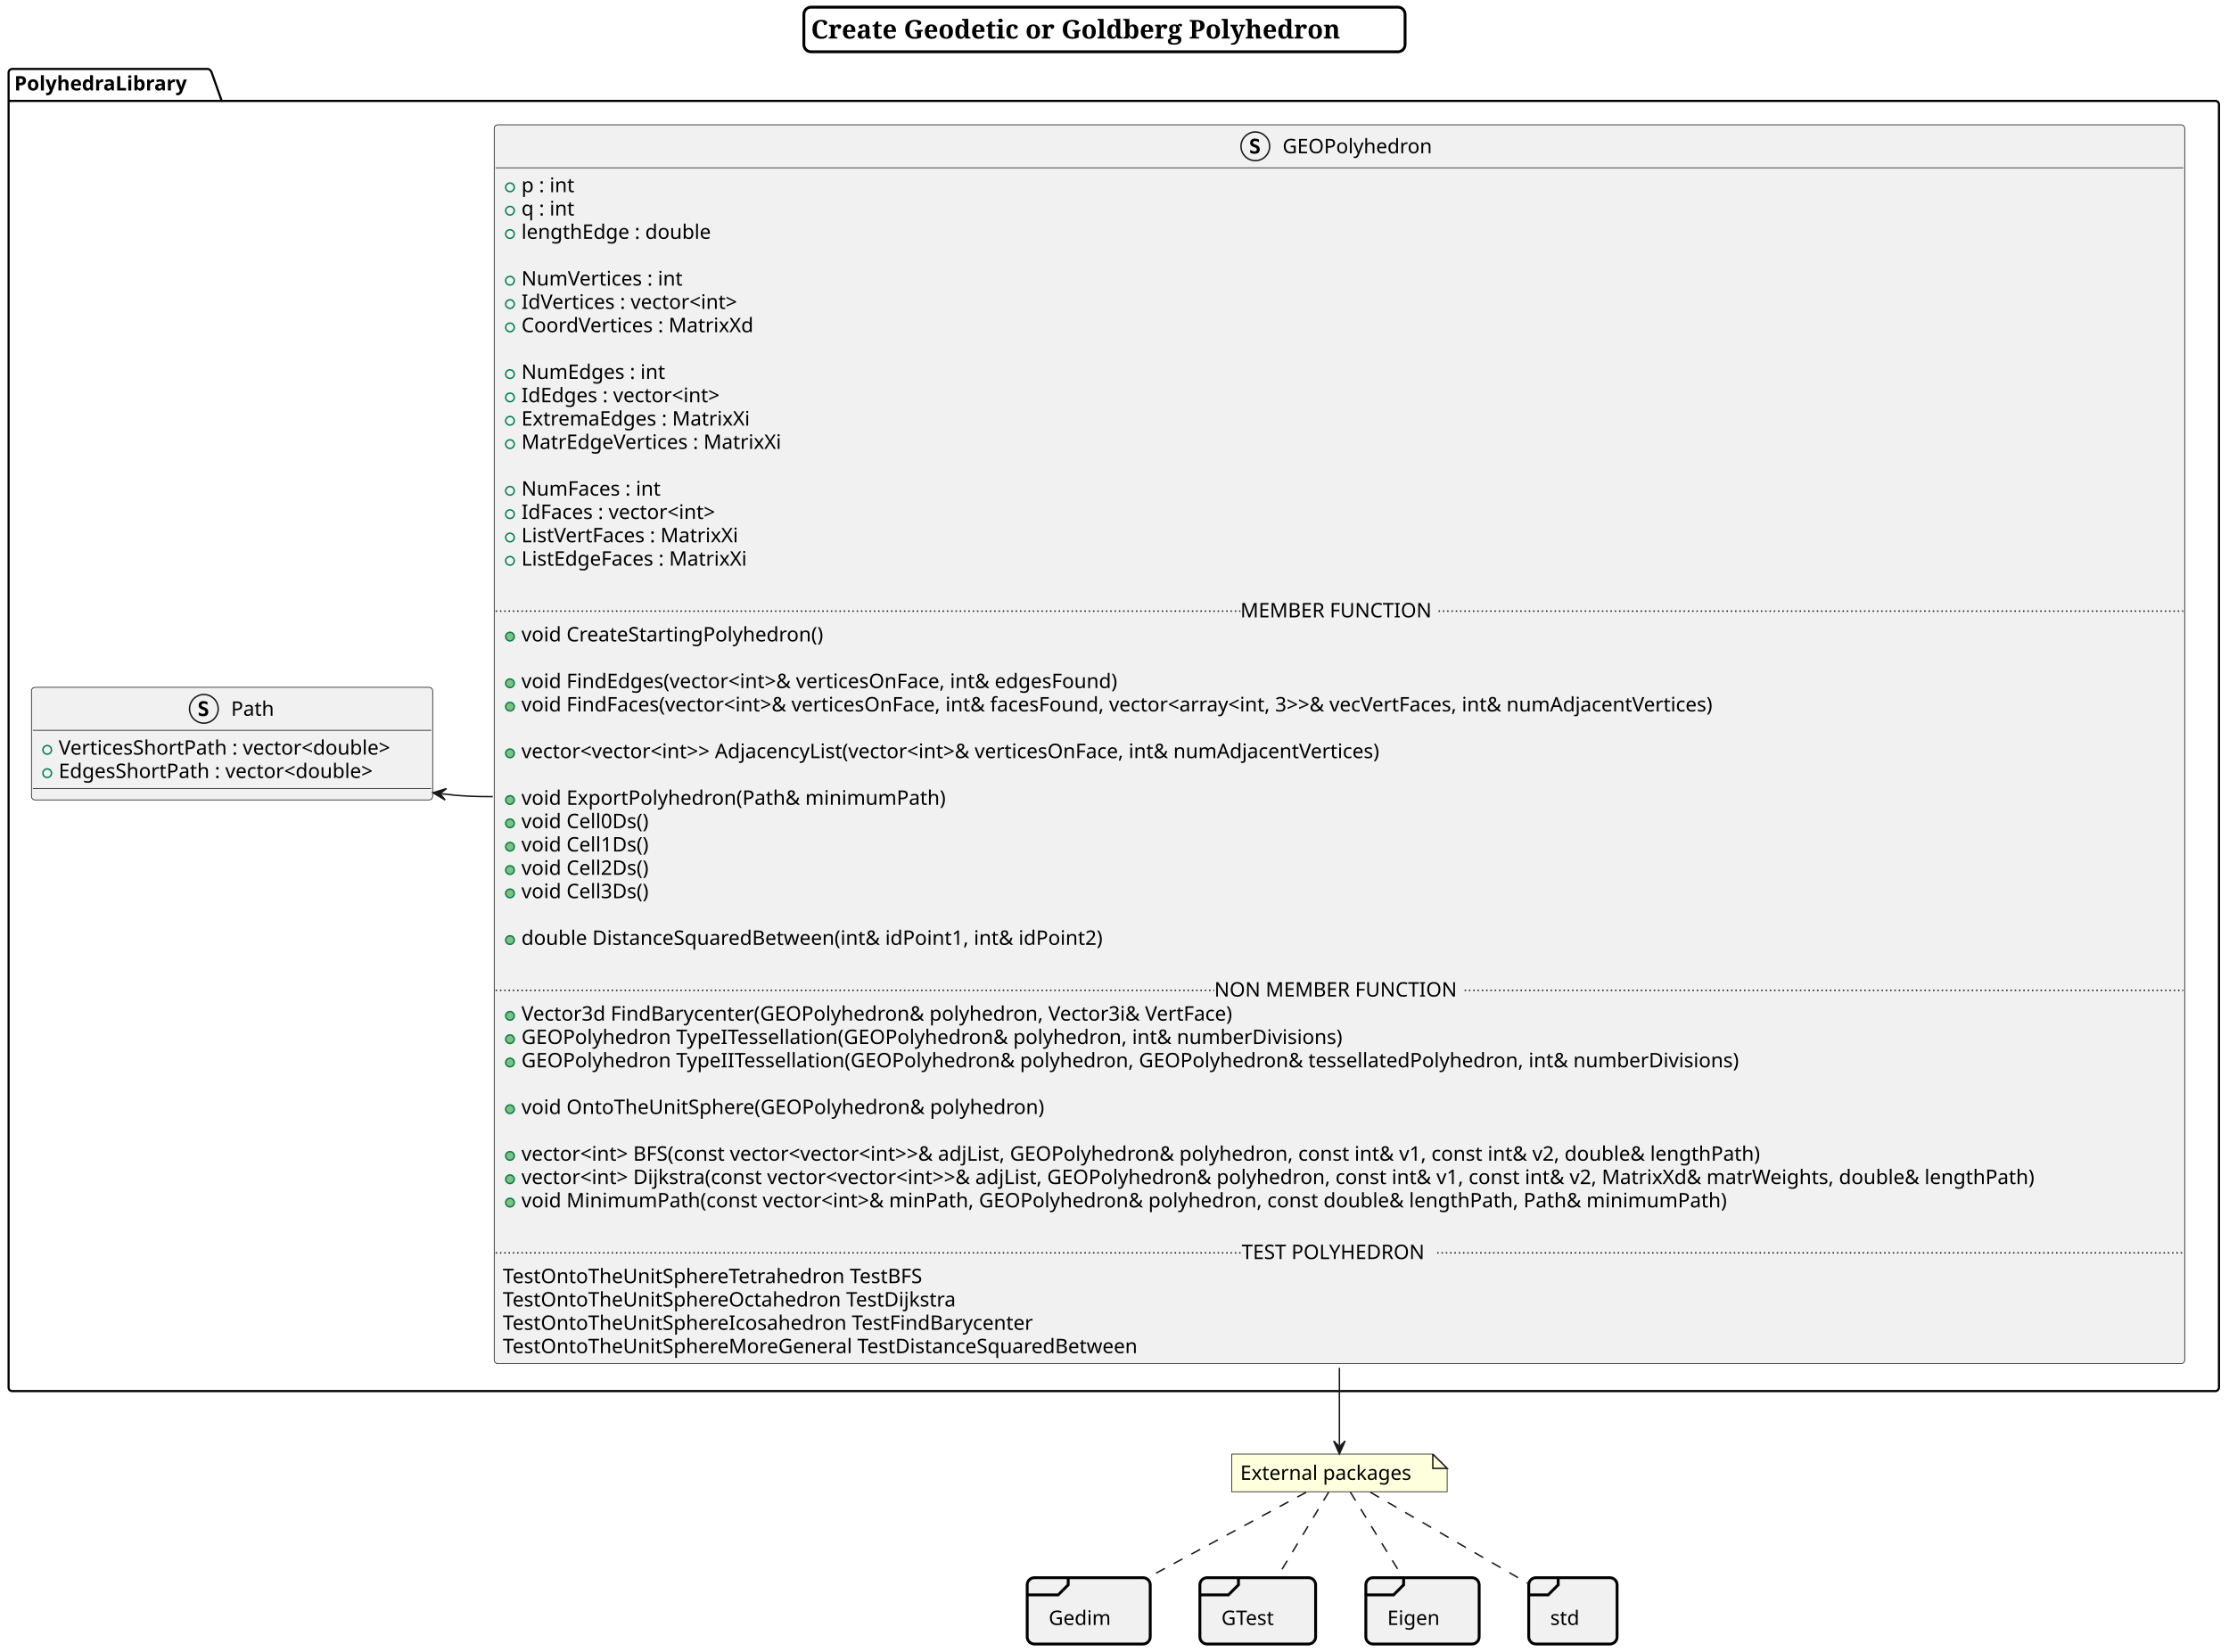
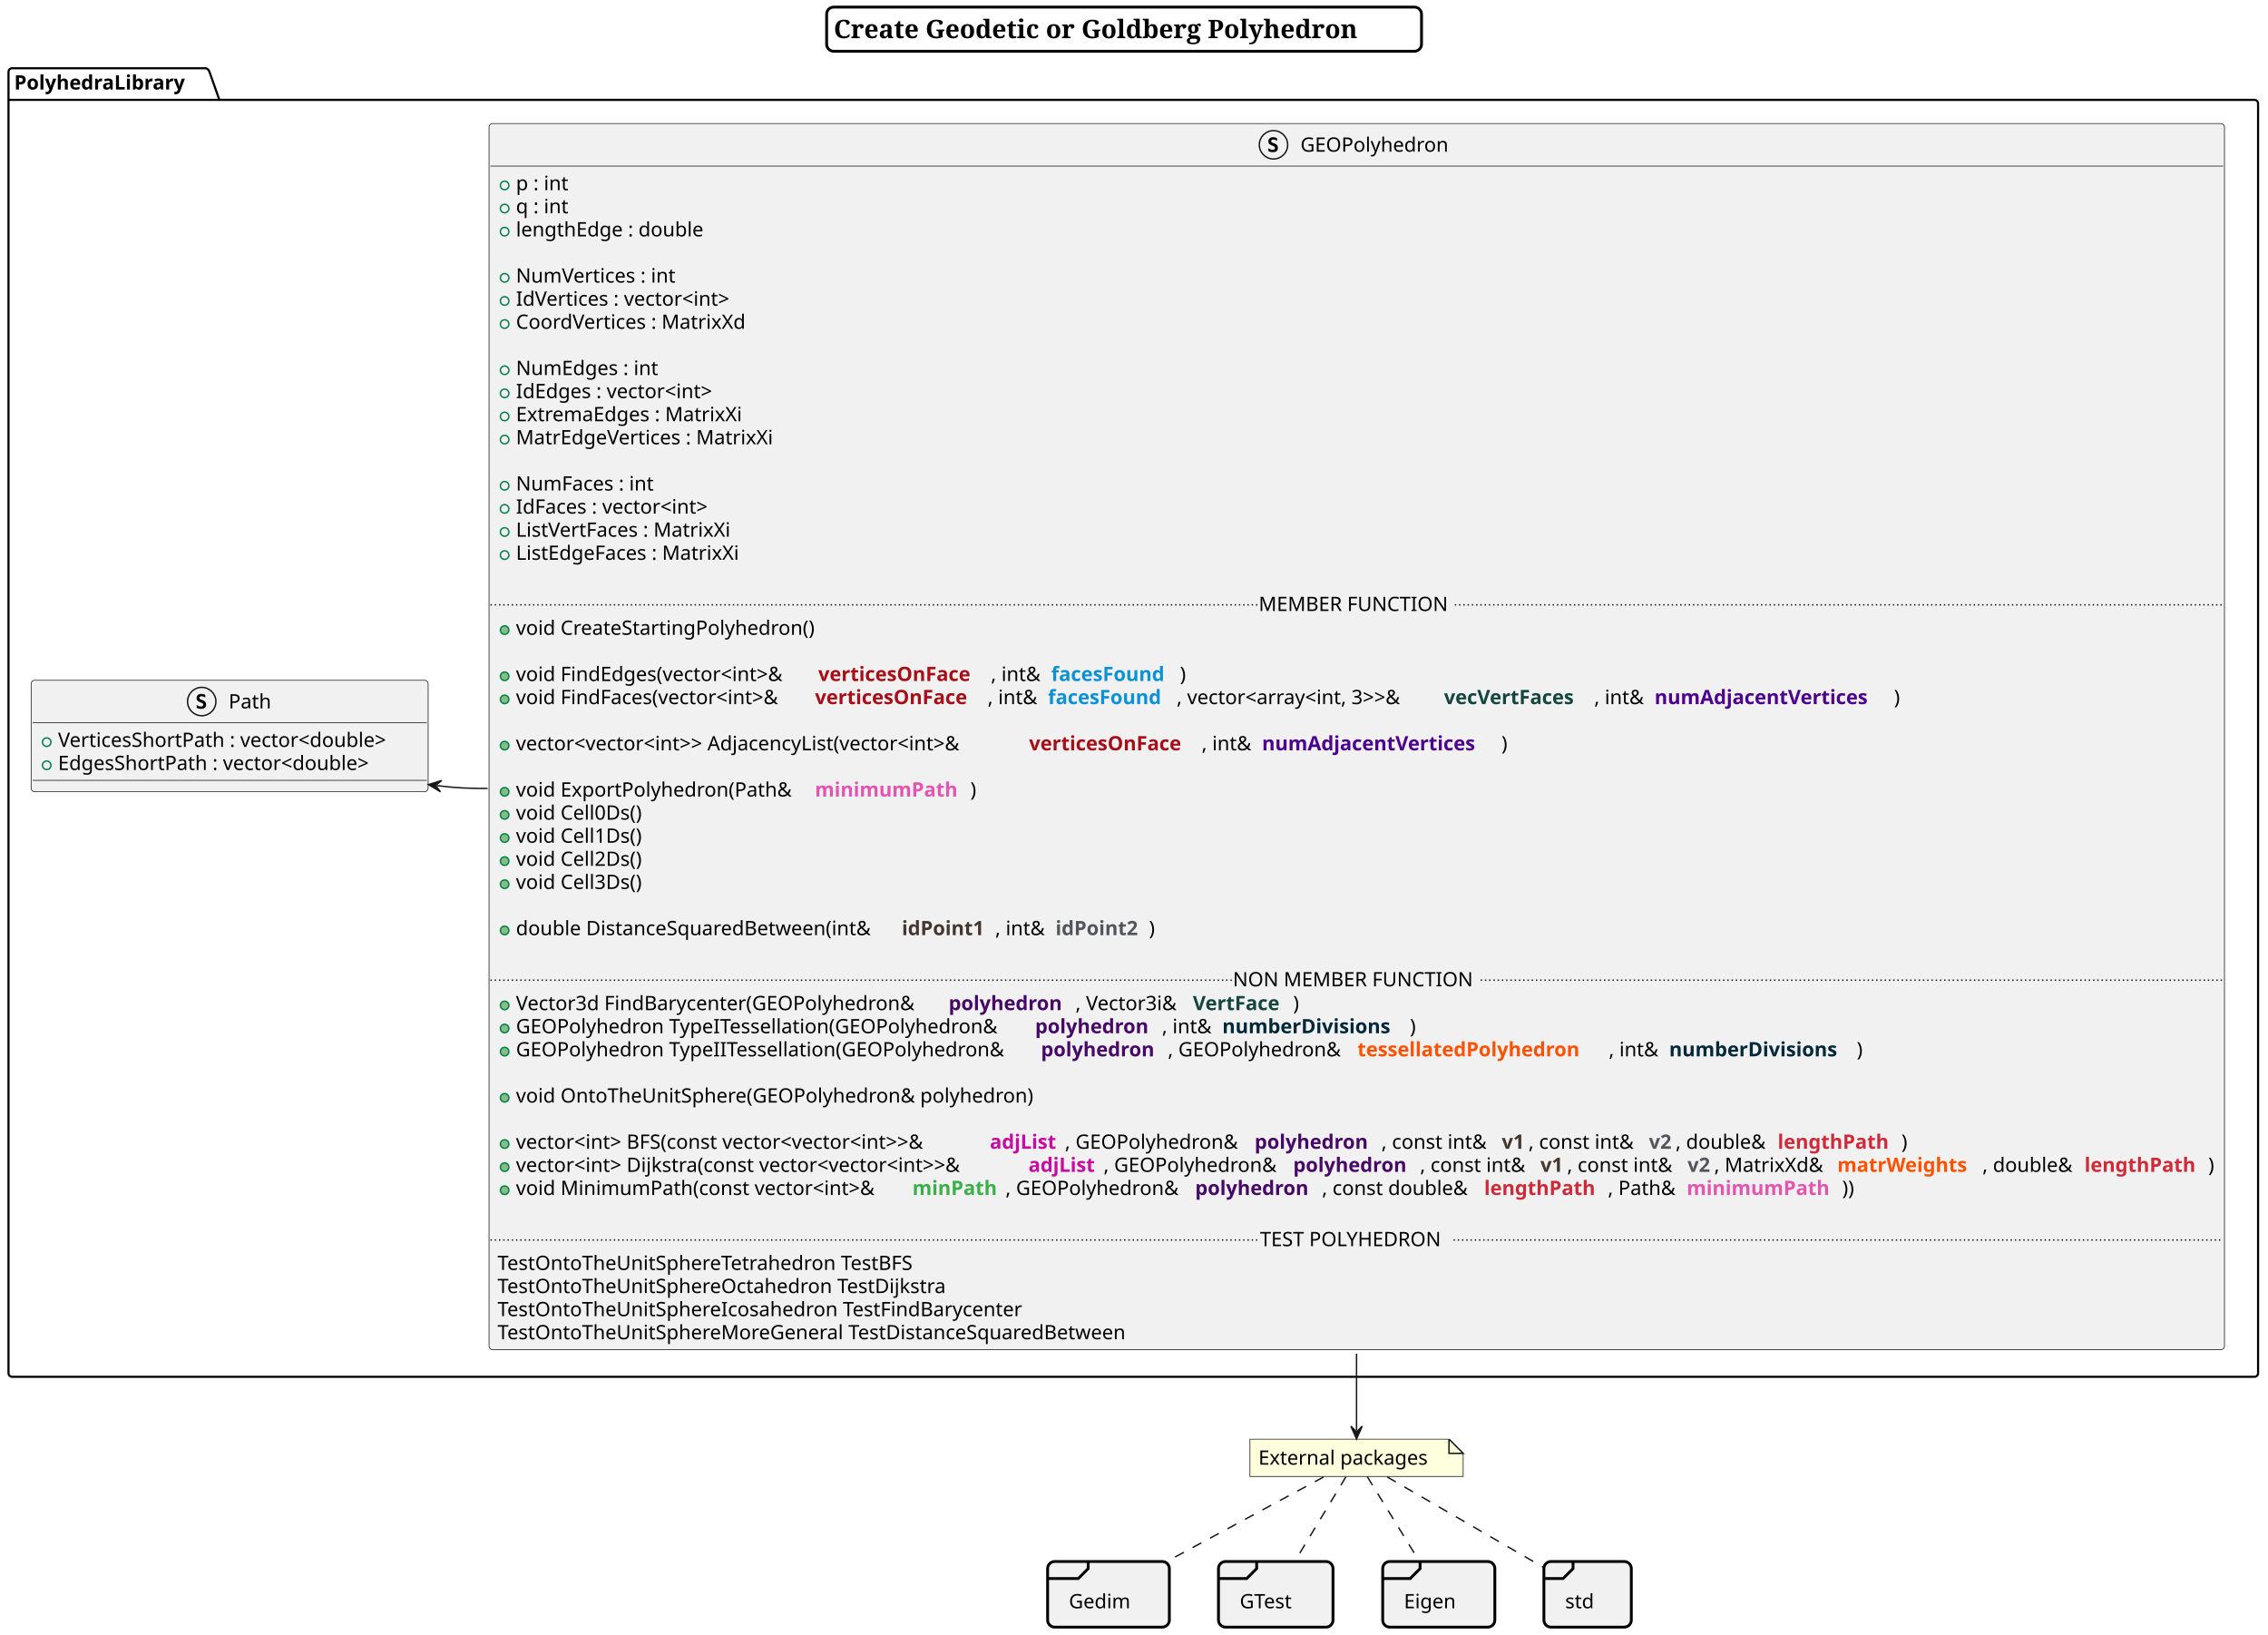
- <svg xmlns="http://www.w3.org/2000/svg" contentStyleType="text/css" data-diagram-type="CLASS" height="1153px" preserveAspectRatio="none" style="width:1556px;height:1153px;background:#FFFFFF;" version="1.1" viewBox="0 0 1556 1153" width="1556px" zoomAndPan="magnify">
+ <svg xmlns="http://www.w3.org/2000/svg" contentStyleType="text/css" data-diagram-type="CLASS" height="1153px" preserveAspectRatio="none" style="width:1600px;height:1153px;background:#FFFFFF;" version="1.1" viewBox="0 0 1600 1153" width="1600px" zoomAndPan="magnify">
  <defs />
  <g>
-     <g class="title" data-source-line="17">
-       <rect fill="none" height="31.146" rx="5" ry="5" style="stroke:#000000;stroke-width:2;" width="419.676" x="561.162" y="5" />
-       <text fill="#000000" font-family="Serif" font-size="18" font-weight="bold" lengthAdjust="spacing" textLength="409.676" x="566.162" y="26.901">Create Geodetic or Goldberg Polyhedron</text>
+     <g class="title" data-source-line="16">
+       <rect fill="none" height="31.146" rx="5" ry="5" style="stroke:#000000;stroke-width:2;" width="419.676" x="583.162" y="5" />
+       <text fill="#000000" font-family="Serif" font-size="18" font-weight="bold" lengthAdjust="spacing" textLength="409.676" x="588.162" y="26.901">Create Geodetic or Goldberg Polyhedron</text>
    </g>
    <g class="cluster" data-entity="PolyhedraLibrary" data-uid="ent0002" id="cluster_PolyhedraLibrary">
-       <path d="M8.5,48.147 L145.262,48.147 A3.75,3.75 0 0 1 147.762,50.647 L154.762,70.443 L1546.5,70.443 A2.5,2.5 0 0 1 1549,72.943 L1549,968.646 A2.5,2.5 0 0 1 1546.5,971.146 L8.5,971.146 A2.5,2.5 0 0 1 6,968.646 L6,50.647 A2.5,2.5 0 0 1 8.5,48.147" fill="none" style="stroke:#000000;stroke-width:1.5;" />
+       <path d="M8.5,48.147 L145.262,48.147 A3.75,3.75 0 0 1 147.762,50.647 L154.762,70.443 L1590.5,70.443 A2.5,2.5 0 0 1 1593,72.943 L1593,968.646 A2.5,2.5 0 0 1 1590.5,971.146 L8.5,971.146 A2.5,2.5 0 0 1 6,968.646 L6,50.647 A2.5,2.5 0 0 1 8.5,48.147" fill="none" style="stroke:#000000;stroke-width:1.5;" />
      <line style="stroke:#000000;stroke-width:1.5;" x1="6" x2="154.762" y1="70.443" y2="70.443" />
      <text fill="#000000" font-family="sans-serif" font-size="14" font-weight="bold" lengthAdjust="spacing" textLength="135.762" x="10" y="63.142">PolyhedraLibrary</text>
    </g>
-     <g class="entity" data-entity="GEOPolyhedron" data-source-line="21" data-uid="ent0003" id="entity_GEOPolyhedron">
-       <rect fill="#F1F1F1" height="864.844" rx="2.5" ry="2.5" style="stroke:#181818;stroke-width:0.5;" width="1180.082" x="345" y="87.147" />
-       <ellipse cx="876.309" cy="102.147" fill="#F1F1F1" rx="10" ry="10" style="stroke:#181818;stroke-width:1;" />
-       <path d="M875.293,102.662 Q873.778,102.084 873.231,101.443 Q872.684,100.803 872.684,99.725 Q872.684,98.334 873.575,97.553 Q874.465,96.756 876.028,96.756 Q876.731,96.756 877.434,96.928 Q878.137,97.084 878.825,97.397 L878.825,99.365 Q878.168,98.897 877.497,98.662 Q876.84,98.428 876.184,98.428 Q875.45,98.428 875.059,98.725 Q874.668,99.006 874.668,99.553 Q874.668,99.975 874.95,100.256 Q875.231,100.537 876.137,100.865 L877.012,101.193 Q878.231,101.647 878.809,102.397 Q879.403,103.147 879.403,104.272 Q879.403,105.818 878.481,106.584 Q877.575,107.35 875.731,107.35 Q874.965,107.35 874.2,107.162 Q873.45,106.975 872.731,106.631 L872.731,104.537 Q873.543,105.115 874.293,105.397 Q875.043,105.678 875.793,105.678 Q876.528,105.678 876.934,105.35 Q877.356,105.006 877.356,104.397 Q877.356,103.928 877.075,103.584 Q876.809,103.24 876.293,103.037 L875.293,102.662 Z " fill="#000000" />
-       <text fill="#000000" font-family="sans-serif" font-size="14" lengthAdjust="spacing" textLength="109.464" x="895.309" y="106.993">GEOPolyhedron</text>
-       <line style="stroke:#181818;stroke-width:0.5;" x1="346" x2="1524.082" y1="117.147" y2="117.147" />
+     <g class="entity" data-entity="GEOPolyhedron" data-source-line="20" data-uid="ent0003" id="entity_GEOPolyhedron">
+       <rect fill="#F1F1F1" height="864.844" rx="2.5" ry="2.5" style="stroke:#181818;stroke-width:0.5;" width="1224.29" x="345" y="87.147" />
+       <ellipse cx="898.413" cy="102.147" fill="#F1F1F1" rx="10" ry="10" style="stroke:#181818;stroke-width:1;" />
+       <path d="M897.398,102.662 Q895.882,102.084 895.335,101.443 Q894.788,100.803 894.788,99.725 Q894.788,98.334 895.679,97.553 Q896.569,96.756 898.132,96.756 Q898.835,96.756 899.538,96.928 Q900.241,97.084 900.929,97.397 L900.929,99.365 Q900.273,98.897 899.601,98.662 Q898.944,98.428 898.288,98.428 Q897.554,98.428 897.163,98.725 Q896.773,99.006 896.773,99.553 Q896.773,99.975 897.054,100.256 Q897.335,100.537 898.241,100.865 L899.116,101.193 Q900.335,101.647 900.913,102.397 Q901.507,103.147 901.507,104.272 Q901.507,105.818 900.585,106.584 Q899.679,107.35 897.835,107.35 Q897.069,107.35 896.304,107.162 Q895.554,106.975 894.835,106.631 L894.835,104.537 Q895.648,105.115 896.398,105.397 Q897.148,105.678 897.898,105.678 Q898.632,105.678 899.038,105.35 Q899.46,105.006 899.46,104.397 Q899.46,103.928 899.179,103.584 Q898.913,103.24 898.398,103.037 L897.398,102.662 Z " fill="#000000" />
+       <text fill="#000000" font-family="sans-serif" font-size="14" lengthAdjust="spacing" textLength="109.464" x="917.413" y="106.993">GEOPolyhedron</text>
+       <line style="stroke:#181818;stroke-width:0.5;" x1="346" x2="1568.29" y1="117.147" y2="117.147" />
      <ellipse cx="356" cy="130.795" fill="none" rx="3" ry="3" style="stroke:#038048;stroke-width:1;" />
      <text fill="#000000" font-family="sans-serif" font-size="14" lengthAdjust="spacing" textLength="40.756" x="364" y="134.142">p : int</text>
      <ellipse cx="356" cy="147.092" fill="none" rx="3" ry="3" style="stroke:#038048;stroke-width:1;" />
      <text fill="#000000" font-family="sans-serif" font-size="14" lengthAdjust="spacing" textLength="40.756" x="364" y="150.439">q : int</text>
      <ellipse cx="356" cy="163.389" fill="none" rx="3" ry="3" style="stroke:#038048;stroke-width:1;" />
      <text fill="#000000" font-family="sans-serif" font-size="14" lengthAdjust="spacing" textLength="141.19" x="364" y="166.735">lengthEdge : double</text>
      <text fill="#000000" font-family="sans-serif" font-size="14" lengthAdjust="spacing" textLength="4.45" x="364" y="183.032"> </text>
      <ellipse cx="356" cy="195.982" fill="none" rx="3" ry="3" style="stroke:#038048;stroke-width:1;" />
      <text fill="#000000" font-family="sans-serif" font-size="14" lengthAdjust="spacing" textLength="121.782" x="364" y="199.329">NumVertices : int</text>
      <ellipse cx="356" cy="212.279" fill="none" rx="3" ry="3" style="stroke:#038048;stroke-width:1;" />
      <text fill="#000000" font-family="sans-serif" font-size="14" lengthAdjust="spacing" textLength="169.682" x="364" y="215.626">IdVertices : vector&lt;int&gt;</text>
      <ellipse cx="356" cy="228.576" fill="none" rx="3" ry="3" style="stroke:#038048;stroke-width:1;" />
      <text fill="#000000" font-family="sans-serif" font-size="14" lengthAdjust="spacing" textLength="174.651" x="364" y="231.923">CoordVertices : MatrixXd</text>
      <text fill="#000000" font-family="sans-serif" font-size="14" lengthAdjust="spacing" textLength="4.45" x="364" y="248.22"> </text>
      <ellipse cx="356" cy="261.17" fill="none" rx="3" ry="3" style="stroke:#038048;stroke-width:1;" />
      <text fill="#000000" font-family="sans-serif" font-size="14" lengthAdjust="spacing" textLength="107.379" x="364" y="264.517">NumEdges : int</text>
      <ellipse cx="356" cy="277.467" fill="none" rx="3" ry="3" style="stroke:#038048;stroke-width:1;" />
      <text fill="#000000" font-family="sans-serif" font-size="14" lengthAdjust="spacing" textLength="155.278" x="364" y="280.813">IdEdges : vector&lt;int&gt;</text>
      <ellipse cx="356" cy="293.764" fill="none" rx="3" ry="3" style="stroke:#038048;stroke-width:1;" />
      <text fill="#000000" font-family="sans-serif" font-size="14" lengthAdjust="spacing" textLength="172.908" x="364" y="297.11">ExtremaEdges : MatrixXi</text>
      <ellipse cx="356" cy="310.06" fill="none" rx="3" ry="3" style="stroke:#038048;stroke-width:1;" />
      <text fill="#000000" font-family="sans-serif" font-size="14" lengthAdjust="spacing" textLength="195.241" x="364" y="313.407">MatrEdgeVertices : MatrixXi</text>
      <text fill="#000000" font-family="sans-serif" font-size="14" lengthAdjust="spacing" textLength="4.45" x="364" y="329.704"> </text>
      <ellipse cx="356" cy="342.654" fill="none" rx="3" ry="3" style="stroke:#038048;stroke-width:1;" />
      <text fill="#000000" font-family="sans-serif" font-size="14" lengthAdjust="spacing" textLength="105.089" x="364" y="346.001">NumFaces : int</text>
      <ellipse cx="356" cy="358.951" fill="none" rx="3" ry="3" style="stroke:#038048;stroke-width:1;" />
      <text fill="#000000" font-family="sans-serif" font-size="14" lengthAdjust="spacing" textLength="152.988" x="364" y="362.298">IdFaces : vector&lt;int&gt;</text>
      <ellipse cx="356" cy="375.248" fill="none" rx="3" ry="3" style="stroke:#038048;stroke-width:1;" />
      <text fill="#000000" font-family="sans-serif" font-size="14" lengthAdjust="spacing" textLength="165.32" x="364" y="378.595">ListVertFaces : MatrixXi</text>
      <ellipse cx="356" cy="391.545" fill="none" rx="3" ry="3" style="stroke:#038048;stroke-width:1;" />
      <text fill="#000000" font-family="sans-serif" font-size="14" lengthAdjust="spacing" textLength="171.117" x="364" y="394.892">ListEdgeFaces : MatrixXi</text>
      <text fill="#000000" font-family="sans-serif" font-size="14" lengthAdjust="spacing" textLength="4.45" x="364" y="411.188"> </text>
      <ellipse cx="356" cy="444.435" fill="#84BE84" rx="3" ry="3" style="stroke:#038048;stroke-width:1;" />
      <text fill="#000000" font-family="sans-serif" font-size="14" lengthAdjust="spacing" textLength="226.427" x="364" y="447.782">void CreateStartingPolyhedron()</text>
      <text fill="#000000" font-family="sans-serif" font-size="14" lengthAdjust="spacing" textLength="4.45" x="364" y="464.079"> </text>
      <ellipse cx="356" cy="477.029" fill="#84BE84" rx="3" ry="3" style="stroke:#038048;stroke-width:1;" />
-       <text fill="#000000" font-family="sans-serif" font-size="14" lengthAdjust="spacing" textLength="455.253" x="364" y="480.376">void FindEdges(vector&lt;int&gt;&amp; verticesOnFace, int&amp; edgesFound)</text>
+       <text fill="#000000" font-family="sans-serif" font-size="14" lengthAdjust="spacing" textLength="208.804" x="364" y="480.376">void FindEdges(vector&lt;int&gt;&amp;</text>
+       <text fill="#A70E18" font-family="sans-serif" font-size="14" font-weight="bold" lengthAdjust="spacing" textLength="121.816" x="577.254" y="480.376">verticesOnFace</text>
+       <text fill="#000000" font-family="sans-serif" font-size="14" lengthAdjust="spacing" textLength="38.069" x="699.07" y="480.376">, int&amp;</text>
+       <text fill="#0B91D5" font-family="sans-serif" font-size="14" font-weight="bold" lengthAdjust="spacing" textLength="90.802" x="741.59" y="480.376">facesFound</text>
+       <text fill="#000000" font-family="sans-serif" font-size="14" lengthAdjust="spacing" textLength="5.462" x="832.392" y="480.376">)</text>
      <ellipse cx="356" cy="493.326" fill="#84BE84" rx="3" ry="3" style="stroke:#038048;stroke-width:1;" />
-       <text fill="#000000" font-family="sans-serif" font-size="14" lengthAdjust="spacing" textLength="923.098" x="364" y="496.673">void FindFaces(vector&lt;int&gt;&amp; verticesOnFace, int&amp; facesFound, vector&lt;array&lt;int, 3&gt;&gt;&amp; vecVertFaces, int&amp; numAdjacentVertices)</text>
+       <text fill="#000000" font-family="sans-serif" font-size="14" lengthAdjust="spacing" textLength="206.514" x="364" y="496.673">void FindFaces(vector&lt;int&gt;&amp;</text>
+       <text fill="#A70E18" font-family="sans-serif" font-size="14" font-weight="bold" lengthAdjust="spacing" textLength="121.816" x="574.964" y="496.673">verticesOnFace</text>
+       <text fill="#000000" font-family="sans-serif" font-size="14" lengthAdjust="spacing" textLength="38.069" x="696.78" y="496.673">, int&amp;</text>
+       <text fill="#0B91D5" font-family="sans-serif" font-size="14" font-weight="bold" lengthAdjust="spacing" textLength="90.802" x="739.3" y="496.673">facesFound</text>
+       <text fill="#000000" font-family="sans-serif" font-size="14" lengthAdjust="spacing" textLength="184.16" x="830.102" y="496.673">, vector&lt;array&lt;int, 3&gt;&gt;&amp;</text>
+       <text fill="#13463D" font-family="sans-serif" font-size="14" font-weight="bold" lengthAdjust="spacing" textLength="105.984" x="1018.712" y="496.673">vecVertFaces</text>
+       <text fill="#000000" font-family="sans-serif" font-size="14" lengthAdjust="spacing" textLength="38.069" x="1124.696" y="496.673">, int&amp;</text>
+       <text fill="#4D018F" font-family="sans-serif" font-size="14" font-weight="bold" lengthAdjust="spacing" textLength="168.93" x="1167.216" y="496.673">numAdjacentVertices</text>
+       <text fill="#000000" font-family="sans-serif" font-size="14" lengthAdjust="spacing" textLength="5.462" x="1336.146" y="496.673">)</text>
      <text fill="#000000" font-family="sans-serif" font-size="14" lengthAdjust="spacing" textLength="4.45" x="364" y="512.97"> </text>
      <ellipse cx="356" cy="525.92" fill="#84BE84" rx="3" ry="3" style="stroke:#038048;stroke-width:1;" />
-       <text fill="#000000" font-family="sans-serif" font-size="14" lengthAdjust="spacing" textLength="668.329" x="364" y="529.267">vector&lt;vector&lt;int&gt;&gt; AdjacencyList(vector&lt;int&gt;&amp; verticesOnFace, int&amp; numAdjacentVertices)</text>
+       <text fill="#000000" font-family="sans-serif" font-size="14" lengthAdjust="spacing" textLength="357.506" x="364" y="529.267">vector&lt;vector&lt;int&gt;&gt; AdjacencyList(vector&lt;int&gt;&amp;</text>
+       <text fill="#A70E18" font-family="sans-serif" font-size="14" font-weight="bold" lengthAdjust="spacing" textLength="121.816" x="725.956" y="529.267">verticesOnFace</text>
+       <text fill="#000000" font-family="sans-serif" font-size="14" lengthAdjust="spacing" textLength="38.069" x="847.773" y="529.267">, int&amp;</text>
+       <text fill="#4D018F" font-family="sans-serif" font-size="14" font-weight="bold" lengthAdjust="spacing" textLength="168.93" x="890.292" y="529.267">numAdjacentVertices</text>
+       <text fill="#000000" font-family="sans-serif" font-size="14" lengthAdjust="spacing" textLength="5.462" x="1059.222" y="529.267">)</text>
      <text fill="#000000" font-family="sans-serif" font-size="14" lengthAdjust="spacing" textLength="4.45" x="364" y="545.563"> </text>
      <ellipse cx="356" cy="558.514" fill="#84BE84" rx="3" ry="3" style="stroke:#038048;stroke-width:1;" />
-       <text fill="#000000" font-family="sans-serif" font-size="14" lengthAdjust="spacing" textLength="314.152" x="364" y="561.86">void ExportPolyhedron(Path&amp; minimumPath)</text>
+       <text fill="#000000" font-family="sans-serif" font-size="14" lengthAdjust="spacing" textLength="206.418" x="364" y="561.86">void ExportPolyhedron(Path&amp;</text>
+       <text fill="#E255B1" font-family="sans-serif" font-size="14" font-weight="bold" lengthAdjust="spacing" textLength="109.662" x="574.868" y="561.86">minimumPath</text>
+       <text fill="#000000" font-family="sans-serif" font-size="14" lengthAdjust="spacing" textLength="5.462" x="684.53" y="561.86">)</text>
      <ellipse cx="356" cy="574.811" fill="#84BE84" rx="3" ry="3" style="stroke:#038048;stroke-width:1;" />
      <text fill="#000000" font-family="sans-serif" font-size="14" lengthAdjust="spacing" textLength="98.15" x="364" y="578.157">void Cell0Ds()</text>
      <ellipse cx="356" cy="591.107" fill="#84BE84" rx="3" ry="3" style="stroke:#038048;stroke-width:1;" />
      <text fill="#000000" font-family="sans-serif" font-size="14" lengthAdjust="spacing" textLength="98.15" x="364" y="594.454">void Cell1Ds()</text>
      <ellipse cx="356" cy="607.404" fill="#84BE84" rx="3" ry="3" style="stroke:#038048;stroke-width:1;" />
      <text fill="#000000" font-family="sans-serif" font-size="14" lengthAdjust="spacing" textLength="98.15" x="364" y="610.751">void Cell2Ds()</text>
      <ellipse cx="356" cy="623.701" fill="#84BE84" rx="3" ry="3" style="stroke:#038048;stroke-width:1;" />
      <text fill="#000000" font-family="sans-serif" font-size="14" lengthAdjust="spacing" textLength="98.15" x="364" y="627.048">void Cell3Ds()</text>
      <text fill="#000000" font-family="sans-serif" font-size="14" lengthAdjust="spacing" textLength="4.45" x="364" y="643.345"> </text>
      <ellipse cx="356" cy="656.295" fill="#84BE84" rx="3" ry="3" style="stroke:#038048;stroke-width:1;" />
-       <text fill="#000000" font-family="sans-serif" font-size="14" lengthAdjust="spacing" textLength="434.068" x="364" y="659.642">double DistanceSquaredBetween(int&amp; idPoint1, int&amp; idPoint2)</text>
+       <text fill="#000000" font-family="sans-serif" font-size="14" lengthAdjust="spacing" textLength="267.75" x="364" y="659.642">double DistanceSquaredBetween(int&amp;</text>
+       <text fill="#44372F" font-family="sans-serif" font-size="14" font-weight="bold" lengthAdjust="spacing" textLength="65.898" x="636.2" y="659.642">idPoint1</text>
+       <text fill="#000000" font-family="sans-serif" font-size="14" lengthAdjust="spacing" textLength="38.069" x="702.099" y="659.642">, int&amp;</text>
+       <text fill="#53555B" font-family="sans-serif" font-size="14" font-weight="bold" lengthAdjust="spacing" textLength="65.898" x="744.618" y="659.642">idPoint2</text>
+       <text fill="#000000" font-family="sans-serif" font-size="14" lengthAdjust="spacing" textLength="5.462" x="810.517" y="659.642">)</text>
      <text fill="#000000" font-family="sans-serif" font-size="14" lengthAdjust="spacing" textLength="4.45" x="364" y="675.938"> </text>
-       <line style="stroke:#181818;stroke-width:1;stroke-dasharray:1.0,2.0;" x1="346" x2="865.865" y1="426.639" y2="426.639" />
-       <text fill="#000000" font-family="sans-serif" font-size="14" lengthAdjust="spacing" textLength="138.352" x="865.865" y="430.985">MEMBER FUNCTION</text>
-       <line style="stroke:#181818;stroke-width:1;stroke-dasharray:1.0,2.0;" x1="1004.217" x2="1524.082" y1="426.639" y2="426.639" />
+       <line style="stroke:#181818;stroke-width:1;stroke-dasharray:1.0,2.0;" x1="346" x2="887.969" y1="426.639" y2="426.639" />
+       <text fill="#000000" font-family="sans-serif" font-size="14" lengthAdjust="spacing" textLength="138.352" x="887.969" y="430.985">MEMBER FUNCTION</text>
+       <line style="stroke:#181818;stroke-width:1;stroke-dasharray:1.0,2.0;" x1="1026.321" x2="1568.29" y1="426.639" y2="426.639" />
      <ellipse cx="356" cy="709.186" fill="#84BE84" rx="3" ry="3" style="stroke:#038048;stroke-width:1;" />
-       <text fill="#000000" font-family="sans-serif" font-size="14" lengthAdjust="spacing" textLength="535.001" x="364" y="712.532">Vector3d FindBarycenter(GEOPolyhedron&amp; polyhedron, Vector3i&amp; VertFace)</text>
+       <text fill="#000000" font-family="sans-serif" font-size="14" lengthAdjust="spacing" textLength="300.754" x="364" y="712.532">Vector3d FindBarycenter(GEOPolyhedron&amp;</text>
+       <text fill="#470968" font-family="sans-serif" font-size="14" font-weight="bold" lengthAdjust="spacing" textLength="89.537" x="669.204" y="712.532">polyhedron</text>
+       <text fill="#000000" font-family="sans-serif" font-size="14" lengthAdjust="spacing" textLength="78.312" x="758.741" y="712.532">, Vector3i&amp;</text>
+       <text fill="#13463D" font-family="sans-serif" font-size="14" font-weight="bold" lengthAdjust="spacing" textLength="70.731" x="841.504" y="712.532">VertFace</text>
+       <text fill="#000000" font-family="sans-serif" font-size="14" lengthAdjust="spacing" textLength="5.462" x="912.235" y="712.532">)</text>
      <ellipse cx="356" cy="725.482" fill="#84BE84" rx="3" ry="3" style="stroke:#038048;stroke-width:1;" />
-       <text fill="#000000" font-family="sans-serif" font-size="14" lengthAdjust="spacing" textLength="610.791" x="364" y="728.829">GEOPolyhedron TypeITessellation(GEOPolyhedron&amp; polyhedron, int&amp; numberDivisions)</text>
+       <text fill="#000000" font-family="sans-serif" font-size="14" lengthAdjust="spacing" textLength="361.765" x="364" y="728.829">GEOPolyhedron TypeITessellation(GEOPolyhedron&amp;</text>
+       <text fill="#470968" font-family="sans-serif" font-size="14" font-weight="bold" lengthAdjust="spacing" textLength="89.537" x="730.215" y="728.829">polyhedron</text>
+       <text fill="#000000" font-family="sans-serif" font-size="14" lengthAdjust="spacing" textLength="38.069" x="819.752" y="728.829">, int&amp;</text>
+       <text fill="#022839" font-family="sans-serif" font-size="14" font-weight="bold" lengthAdjust="spacing" textLength="132.337" x="862.271" y="728.829">numberDivisions</text>
+       <text fill="#000000" font-family="sans-serif" font-size="14" lengthAdjust="spacing" textLength="5.462" x="994.608" y="728.829">)</text>
      <ellipse cx="356" cy="741.779" fill="#84BE84" rx="3" ry="3" style="stroke:#038048;stroke-width:1;" />
-       <text fill="#000000" font-family="sans-serif" font-size="14" lengthAdjust="spacing" textLength="904.053" x="364" y="745.126">GEOPolyhedron TypeIITessellation(GEOPolyhedron&amp; polyhedron, GEOPolyhedron&amp; tessellatedPolyhedron, int&amp; numberDivisions)</text>
+       <text fill="#000000" font-family="sans-serif" font-size="14" lengthAdjust="spacing" textLength="365.894" x="364" y="745.126">GEOPolyhedron TypeIITessellation(GEOPolyhedron&amp;</text>
+       <text fill="#470968" font-family="sans-serif" font-size="14" font-weight="bold" lengthAdjust="spacing" textLength="89.537" x="734.344" y="745.126">polyhedron</text>
+       <text fill="#000000" font-family="sans-serif" font-size="14" lengthAdjust="spacing" textLength="129.281" x="823.881" y="745.126">, GEOPolyhedron&amp;</text>
+       <text fill="#FD5201" font-family="sans-serif" font-size="14" font-weight="bold" lengthAdjust="spacing" textLength="177.379" x="957.612" y="745.126">tessellatedPolyhedron</text>
+       <text fill="#000000" font-family="sans-serif" font-size="14" lengthAdjust="spacing" textLength="38.069" x="1134.991" y="745.126">, int&amp;</text>
+       <text fill="#022839" font-family="sans-serif" font-size="14" font-weight="bold" lengthAdjust="spacing" textLength="132.337" x="1177.511" y="745.126">numberDivisions</text>
+       <text fill="#000000" font-family="sans-serif" font-size="14" lengthAdjust="spacing" textLength="5.462" x="1309.848" y="745.126">)</text>
      <text fill="#000000" font-family="sans-serif" font-size="14" lengthAdjust="spacing" textLength="4.45" x="364" y="761.423"> </text>
      <ellipse cx="356" cy="774.373" fill="#84BE84" rx="3" ry="3" style="stroke:#038048;stroke-width:1;" />
      <text fill="#000000" font-family="sans-serif" font-size="14" lengthAdjust="spacing" textLength="387.14" x="364" y="777.72">void OntoTheUnitSphere(GEOPolyhedron&amp; polyhedron)</text>
      <text fill="#000000" font-family="sans-serif" font-size="14" lengthAdjust="spacing" textLength="4.45" x="364" y="794.017"> </text>
      <ellipse cx="356" cy="806.967" fill="#84BE84" rx="3" ry="3" style="stroke:#038048;stroke-width:1;" />
-       <text fill="#000000" font-family="sans-serif" font-size="14" lengthAdjust="spacing" textLength="950.667" x="364" y="810.313">vector&lt;int&gt; BFS(const vector&lt;vector&lt;int&gt;&gt;&amp; adjList, GEOPolyhedron&amp; polyhedron, const int&amp; v1, const int&amp; v2, double&amp; lengthPath)</text>
+       <text fill="#000000" font-family="sans-serif" font-size="14" lengthAdjust="spacing" textLength="329.848" x="364" y="810.313">vector&lt;int&gt; BFS(const vector&lt;vector&lt;int&gt;&gt;&amp;</text>
+       <text fill="#C60CA1" font-family="sans-serif" font-size="14" font-weight="bold" lengthAdjust="spacing" textLength="53.013" x="698.298" y="810.313">adjList</text>
+       <text fill="#000000" font-family="sans-serif" font-size="14" lengthAdjust="spacing" textLength="129.281" x="751.311" y="810.313">, GEOPolyhedron&amp;</text>
+       <text fill="#470968" font-family="sans-serif" font-size="14" font-weight="bold" lengthAdjust="spacing" textLength="89.537" x="885.042" y="810.313">polyhedron</text>
+       <text fill="#000000" font-family="sans-serif" font-size="14" lengthAdjust="spacing" textLength="80.439" x="974.579" y="810.313">, const int&amp;</text>
+       <text fill="#44372F" font-family="sans-serif" font-size="14" font-weight="bold" lengthAdjust="spacing" textLength="18.867" x="1059.468" y="810.313">v1</text>
+       <text fill="#000000" font-family="sans-serif" font-size="14" lengthAdjust="spacing" textLength="80.439" x="1078.335" y="810.313">, const int&amp;</text>
+       <text fill="#53555B" font-family="sans-serif" font-size="14" font-weight="bold" lengthAdjust="spacing" textLength="18.867" x="1163.224" y="810.313">v2</text>
+       <text fill="#000000" font-family="sans-serif" font-size="14" lengthAdjust="spacing" textLength="67.532" x="1182.091" y="810.313">, double&amp;</text>
+       <text fill="#CE2A39" font-family="sans-serif" font-size="14" font-weight="bold" lengthAdjust="spacing" textLength="87.309" x="1254.073" y="810.313">lengthPath</text>
+       <text fill="#000000" font-family="sans-serif" font-size="14" lengthAdjust="spacing" textLength="5.462" x="1341.382" y="810.313">)</text>
      <ellipse cx="356" cy="823.264" fill="#84BE84" rx="3" ry="3" style="stroke:#038048;stroke-width:1;" />
-       <text fill="#000000" font-family="sans-serif" font-size="14" lengthAdjust="spacing" textLength="1155.082" x="364" y="826.61">vector&lt;int&gt; Dijkstra(const vector&lt;vector&lt;int&gt;&gt;&amp; adjList, GEOPolyhedron&amp; polyhedron, const int&amp; v1, const int&amp; v2, MatrixXd&amp; matrWeights, double&amp; lengthPath)</text>
+       <text fill="#000000" font-family="sans-serif" font-size="14" lengthAdjust="spacing" textLength="357.089" x="364" y="826.61">vector&lt;int&gt; Dijkstra(const vector&lt;vector&lt;int&gt;&gt;&amp;</text>
+       <text fill="#C60CA1" font-family="sans-serif" font-size="14" font-weight="bold" lengthAdjust="spacing" textLength="53.013" x="725.539" y="826.61">adjList</text>
+       <text fill="#000000" font-family="sans-serif" font-size="14" lengthAdjust="spacing" textLength="129.281" x="778.552" y="826.61">, GEOPolyhedron&amp;</text>
+       <text fill="#470968" font-family="sans-serif" font-size="14" font-weight="bold" lengthAdjust="spacing" textLength="89.537" x="912.283" y="826.61">polyhedron</text>
+       <text fill="#000000" font-family="sans-serif" font-size="14" lengthAdjust="spacing" textLength="80.439" x="1001.82" y="826.61">, const int&amp;</text>
+       <text fill="#44372F" font-family="sans-serif" font-size="14" font-weight="bold" lengthAdjust="spacing" textLength="18.867" x="1086.709" y="826.61">v1</text>
+       <text fill="#000000" font-family="sans-serif" font-size="14" lengthAdjust="spacing" textLength="80.439" x="1105.576" y="826.61">, const int&amp;</text>
+       <text fill="#53555B" font-family="sans-serif" font-size="14" font-weight="bold" lengthAdjust="spacing" textLength="18.867" x="1190.465" y="826.61">v2</text>
+       <text fill="#000000" font-family="sans-serif" font-size="14" lengthAdjust="spacing" textLength="82.373" x="1209.332" y="826.61">, MatrixXd&amp;</text>
+       <text fill="#FD5201" font-family="sans-serif" font-size="14" font-weight="bold" lengthAdjust="spacing" textLength="102.382" x="1296.155" y="826.61">matrWeights</text>
+       <text fill="#000000" font-family="sans-serif" font-size="14" lengthAdjust="spacing" textLength="67.532" x="1398.537" y="826.61">, double&amp;</text>
+       <text fill="#CE2A39" font-family="sans-serif" font-size="14" font-weight="bold" lengthAdjust="spacing" textLength="87.309" x="1470.52" y="826.61">lengthPath</text>
+       <text fill="#000000" font-family="sans-serif" font-size="14" lengthAdjust="spacing" textLength="5.462" x="1557.828" y="826.61">)</text>
      <ellipse cx="356" cy="839.561" fill="#84BE84" rx="3" ry="3" style="stroke:#038048;stroke-width:1;" />
-       <text fill="#000000" font-family="sans-serif" font-size="14" lengthAdjust="spacing" textLength="899.664" x="364" y="842.907">void MinimumPath(const vector&lt;int&gt;&amp; minPath, GEOPolyhedron&amp; polyhedron, const double&amp; lengthPath, Path&amp; minimumPath)</text>
+       <text fill="#000000" font-family="sans-serif" font-size="14" lengthAdjust="spacing" textLength="275.208" x="364" y="842.907">void MinimumPath(const vector&lt;int&gt;&amp;</text>
+       <text fill="#3BAF49" font-family="sans-serif" font-size="14" font-weight="bold" lengthAdjust="spacing" textLength="65.721" x="643.658" y="842.907">minPath</text>
+       <text fill="#000000" font-family="sans-serif" font-size="14" lengthAdjust="spacing" textLength="129.281" x="709.379" y="842.907">, GEOPolyhedron&amp;</text>
+       <text fill="#470968" font-family="sans-serif" font-size="14" font-weight="bold" lengthAdjust="spacing" textLength="89.537" x="843.11" y="842.907">polyhedron</text>
+       <text fill="#000000" font-family="sans-serif" font-size="14" lengthAdjust="spacing" textLength="109.901" x="932.648" y="842.907">, const double&amp;</text>
+       <text fill="#CE2A39" font-family="sans-serif" font-size="14" font-weight="bold" lengthAdjust="spacing" textLength="87.309" x="1046.999" y="842.907">lengthPath</text>
+       <text fill="#000000" font-family="sans-serif" font-size="14" lengthAdjust="spacing" textLength="51.201" x="1134.308" y="842.907">, Path&amp;</text>
+       <text fill="#E255B1" font-family="sans-serif" font-size="14" font-weight="bold" lengthAdjust="spacing" textLength="109.662" x="1189.959" y="842.907">minimumPath</text>
+       <text fill="#000000" font-family="sans-serif" font-size="14" lengthAdjust="spacing" textLength="10.924" x="1299.621" y="842.907">))</text>
      <text fill="#000000" font-family="sans-serif" font-size="14" lengthAdjust="spacing" textLength="4.45" x="364" y="859.204"> </text>
-       <line style="stroke:#181818;stroke-width:1;stroke-dasharray:1.0,2.0;" x1="346" x2="847.657" y1="691.389" y2="691.389" />
-       <text fill="#000000" font-family="sans-serif" font-size="14" lengthAdjust="spacing" textLength="174.768" x="847.657" y="695.735">NON MEMBER FUNCTION</text>
-       <line style="stroke:#181818;stroke-width:1;stroke-dasharray:1.0,2.0;" x1="1022.425" x2="1524.082" y1="691.389" y2="691.389" />
+       <line style="stroke:#181818;stroke-width:1;stroke-dasharray:1.0,2.0;" x1="346" x2="869.761" y1="691.389" y2="691.389" />
+       <text fill="#000000" font-family="sans-serif" font-size="14" lengthAdjust="spacing" textLength="174.768" x="869.761" y="695.735">NON MEMBER FUNCTION</text>
+       <line style="stroke:#181818;stroke-width:1;stroke-dasharray:1.0,2.0;" x1="1044.529" x2="1568.29" y1="691.389" y2="691.389" />
      <text fill="#000000" font-family="sans-serif" font-size="14" lengthAdjust="spacing" textLength="373.413" x="351" y="895.798">TestOntoTheUnitSphereTetrahedron              TestBFS</text>
      <text fill="#000000" font-family="sans-serif" font-size="14" lengthAdjust="spacing" textLength="400.9" x="351" y="912.095">TestOntoTheUnitSphereOctahedron               TestDijkstra</text>
      <text fill="#000000" font-family="sans-serif" font-size="14" lengthAdjust="spacing" textLength="453.113" x="351" y="928.392">TestOntoTheUnitSphereIcosahedron              TestFindBarycenter</text>
      <text fill="#000000" font-family="sans-serif" font-size="14" lengthAdjust="spacing" textLength="527.003" x="351" y="944.688">TestOntoTheUnitSphereMoreGeneral             TestDistanceSquaredBetween</text>
-       <line style="stroke:#181818;stroke-width:1;stroke-dasharray:1.0,2.0;" x1="346" x2="866.805" y1="874.654" y2="874.654" />
-       <text fill="#000000" font-family="sans-serif" font-size="14" lengthAdjust="spacing" textLength="136.473" x="866.805" y="879.001">TEST POLYHEDRON</text>
-       <line style="stroke:#181818;stroke-width:1;stroke-dasharray:1.0,2.0;" x1="1003.277" x2="1524.082" y1="874.654" y2="874.654" />
-     </g>
-     <g class="entity" data-entity="Path" data-source-line="74" data-uid="ent0004" id="entity_Path">
+       <line style="stroke:#181818;stroke-width:1;stroke-dasharray:1.0,2.0;" x1="346" x2="888.909" y1="874.654" y2="874.654" />
+       <text fill="#000000" font-family="sans-serif" font-size="14" lengthAdjust="spacing" textLength="136.473" x="888.909" y="879.001">TEST POLYHEDRON</text>
+       <line style="stroke:#181818;stroke-width:1;stroke-dasharray:1.0,2.0;" x1="1025.381" x2="1568.29" y1="874.654" y2="874.654" />
+     </g>
+     <g class="entity" data-entity="Path" data-source-line="73" data-uid="ent0004" id="entity_Path">
      <rect fill="#F1F1F1" height="78.594" rx="2.5" ry="2.5" style="stroke:#181818;stroke-width:0.5;" width="280.083" x="21.96" y="479.846" />
      <ellipse cx="142.31" cy="494.846" fill="#F1F1F1" rx="10" ry="10" style="stroke:#181818;stroke-width:1;" />
      <path d="M141.294,495.362 Q139.778,494.784 139.232,494.143 Q138.685,493.503 138.685,492.425 Q138.685,491.034 139.575,490.253 Q140.466,489.456 142.028,489.456 Q142.732,489.456 143.435,489.628 Q144.138,489.784 144.825,490.096 L144.825,492.065 Q144.169,491.596 143.497,491.362 Q142.841,491.128 142.185,491.128 Q141.45,491.128 141.06,491.425 Q140.669,491.706 140.669,492.253 Q140.669,492.675 140.95,492.956 Q141.232,493.237 142.138,493.565 L143.013,493.893 Q144.232,494.346 144.81,495.096 Q145.403,495.846 145.403,496.971 Q145.403,498.518 144.482,499.284 Q143.575,500.05 141.732,500.05 Q140.966,500.05 140.2,499.862 Q139.45,499.675 138.732,499.331 L138.732,497.237 Q139.544,497.815 140.294,498.096 Q141.044,498.378 141.794,498.378 Q142.528,498.378 142.935,498.05 Q143.357,497.706 143.357,497.096 Q143.357,496.628 143.075,496.284 Q142.81,495.94 142.294,495.737 L141.294,495.362 Z " fill="#000000" />
      <text fill="#000000" font-family="sans-serif" font-size="14" lengthAdjust="spacing" textLength="31.384" x="161.31" y="499.693">Path</text>
      <line style="stroke:#181818;stroke-width:0.5;" x1="22.96" x2="301.043" y1="509.846" y2="509.846" />
      <ellipse cx="32.96" cy="523.495" fill="none" rx="3" ry="3" style="stroke:#038048;stroke-width:1;" />
      <text fill="#000000" font-family="sans-serif" font-size="14" lengthAdjust="spacing" textLength="255.083" x="40.96" y="526.842">VerticesShortPath : vector&lt;double&gt;</text>
      <ellipse cx="32.96" cy="539.792" fill="none" rx="3" ry="3" style="stroke:#038048;stroke-width:1;" />
      <text fill="#000000" font-family="sans-serif" font-size="14" lengthAdjust="spacing" textLength="240.68" x="40.96" y="543.139">EdgesShortPath : vector&lt;double&gt;</text>
      <line style="stroke:#181818;stroke-width:0.5;" x1="22.96" x2="301.043" y1="550.44" y2="550.44" />
    </g>
    <g class="entity" data-entity="Gedim" data-uid="ent0007" id="entity_Gedim">
-       <rect fill="#F1F1F1" height="46.297" rx="5" ry="5" style="stroke:#000000;stroke-width:2;" width="85.876" x="717.06" y="1101.437" />
-       <path d="M745.685,1101.437 L745.685,1106.437 L738.685,1113.437 L717.06,1113.437" fill="none" style="stroke:#000000;stroke-width:2;" />
-       <text fill="#000000" font-family="sans-serif" font-size="14" lengthAdjust="spacing" textLength="45.876" x="732.06" y="1134.432">Gedim</text>
+       <rect fill="#F1F1F1" height="46.297" rx="5" ry="5" style="stroke:#000000;stroke-width:2;" width="85.876" x="739.06" y="1101.437" />
+       <path d="M767.685,1101.437 L767.685,1106.437 L760.685,1113.437 L739.06,1113.437" fill="none" style="stroke:#000000;stroke-width:2;" />
+       <text fill="#000000" font-family="sans-serif" font-size="14" lengthAdjust="spacing" textLength="45.876" x="754.06" y="1134.432">Gedim</text>
    </g>
    <g class="entity" data-entity="GTest" data-uid="ent0008" id="entity_GTest">
-       <rect fill="#F1F1F1" height="46.297" rx="5" ry="5" style="stroke:#000000;stroke-width:2;" width="80.797" x="837.6" y="1101.437" />
-       <path d="M864.532,1101.437 L864.532,1106.437 L857.532,1113.437 L837.6,1113.437" fill="none" style="stroke:#000000;stroke-width:2;" />
-       <text fill="#000000" font-family="sans-serif" font-size="14" lengthAdjust="spacing" textLength="40.797" x="852.6" y="1134.432">GTest</text>
+       <rect fill="#F1F1F1" height="46.297" rx="5" ry="5" style="stroke:#000000;stroke-width:2;" width="80.797" x="859.6" y="1101.437" />
+       <path d="M886.532,1101.437 L886.532,1106.437 L879.532,1113.437 L859.6,1113.437" fill="none" style="stroke:#000000;stroke-width:2;" />
+       <text fill="#000000" font-family="sans-serif" font-size="14" lengthAdjust="spacing" textLength="40.797" x="874.6" y="1134.432">GTest</text>
    </g>
    <g class="entity" data-entity="Eigen" data-uid="ent0009" id="entity_Eigen">
-       <rect fill="#F1F1F1" height="46.297" rx="5" ry="5" style="stroke:#000000;stroke-width:2;" width="79.108" x="953.45" y="1101.437" />
-       <path d="M979.819,1101.437 L979.819,1106.437 L972.819,1113.437 L953.45,1113.437" fill="none" style="stroke:#000000;stroke-width:2;" />
-       <text fill="#000000" font-family="sans-serif" font-size="14" lengthAdjust="spacing" textLength="39.108" x="968.45" y="1134.432">Eigen</text>
+       <rect fill="#F1F1F1" height="46.297" rx="5" ry="5" style="stroke:#000000;stroke-width:2;" width="79.108" x="975.45" y="1101.437" />
+       <path d="M1001.819,1101.437 L1001.819,1106.437 L994.819,1113.437 L975.45,1113.437" fill="none" style="stroke:#000000;stroke-width:2;" />
+       <text fill="#000000" font-family="sans-serif" font-size="14" lengthAdjust="spacing" textLength="39.108" x="990.45" y="1134.432">Eigen</text>
    </g>
    <g class="entity" data-entity="std" data-uid="ent0010" id="entity_std">
-       <rect fill="#F1F1F1" height="46.297" rx="5" ry="5" style="stroke:#000000;stroke-width:2;" width="61.67" x="1067.17" y="1101.437" />
-       <path d="M1087.727,1101.437 L1087.727,1106.437 L1080.727,1113.437 L1067.17,1113.437" fill="none" style="stroke:#000000;stroke-width:2;" />
-       <text fill="#000000" font-family="sans-serif" font-size="14" lengthAdjust="spacing" textLength="21.67" x="1082.17" y="1134.432">std</text>
-     </g>
-     <g class="entity" data-entity="ExternalNote" data-source-line="99" data-uid="ent0011" id="entity_ExternalNote">
-       <path d="M859.79,1015.146 L859.79,1041.443 L1010.215,1041.443 L1010.215,1025.147 L1000.215,1015.146 L859.79,1015.146" fill="#FEFFDD" style="stroke:#181818;stroke-width:0.5;" />
-       <path d="M1000.215,1015.146 L1000.215,1025.147 L1010.215,1025.147 L1000.215,1015.146" fill="#FEFFDD" style="stroke:#181818;stroke-width:1;" />
-       <text fill="#000000" font-family="sans-serif" font-size="14" lengthAdjust="spacing" textLength="129.425" x="865.79" y="1033.142">External packages</text>
-     </g>
-     <g class="link" data-entity-1="Path" data-entity-2="GEOPolyhedron" data-source-line="79" data-uid="lnk6" id="link_Path_GEOPolyhedron">
-       <path codeLine="79" d="M308.206,554.149 C322.226,555.849 330.37,556.146 344,556.146" fill="none" id="Path-backto-GEOPolyhedron" style="stroke:#181818;stroke-width:1;" />
+       <rect fill="#F1F1F1" height="46.297" rx="5" ry="5" style="stroke:#000000;stroke-width:2;" width="61.67" x="1089.17" y="1101.437" />
+       <path d="M1109.727,1101.437 L1109.727,1106.437 L1102.727,1113.437 L1089.17,1113.437" fill="none" style="stroke:#000000;stroke-width:2;" />
+       <text fill="#000000" font-family="sans-serif" font-size="14" lengthAdjust="spacing" textLength="21.67" x="1104.17" y="1134.432">std</text>
+     </g>
+     <g class="entity" data-entity="ExternalNote" data-source-line="98" data-uid="ent0011" id="entity_ExternalNote">
+       <path d="M881.79,1015.146 L881.79,1041.443 L1032.215,1041.443 L1032.215,1025.147 L1022.215,1015.146 L881.79,1015.146" fill="#FEFFDD" style="stroke:#181818;stroke-width:0.5;" />
+       <path d="M1022.215,1015.146 L1022.215,1025.147 L1032.215,1025.147 L1022.215,1015.146" fill="#FEFFDD" style="stroke:#181818;stroke-width:1;" />
+       <text fill="#000000" font-family="sans-serif" font-size="14" lengthAdjust="spacing" textLength="129.425" x="887.79" y="1033.142">External packages</text>
+     </g>
+     <g class="link" data-entity-1="Path" data-entity-2="GEOPolyhedron" data-source-line="78" data-uid="lnk6" id="link_Path_GEOPolyhedron">
+       <path codeLine="78" d="M308.206,554.149 C322.226,555.849 330.37,556.146 344,556.146" fill="none" id="Path-backto-GEOPolyhedron" style="stroke:#181818;stroke-width:1;" />
      <polygon fill="#181818" points="302.25,553.427,310.703,558.481,307.214,554.028,311.666,550.539,302.25,553.427" style="stroke:#181818;stroke-width:1;" />
    </g>
-     <g class="link" data-entity-1="GEOPolyhedron" data-entity-2="ExternalNote" data-source-line="100" data-uid="lnk12" id="link_GEOPolyhedron_ExternalNote">
-       <path codeLine="100" d="M935,954.896 C935,981.537 935,996.596 935,1008.976" fill="none" id="GEOPolyhedron-to-ExternalNote" style="stroke:#181818;stroke-width:1;" />
-       <polygon fill="#181818" points="935,1014.976,939,1005.976,935,1009.976,931,1005.976,935,1014.976" style="stroke:#181818;stroke-width:1;" />
-     </g>
-     <g class="link" data-entity-1="ExternalNote" data-entity-2="Gedim" data-source-line="101" data-uid="lnk13" id="link_ExternalNote_Gedim">
-       <path codeLine="101" d="M911.76,1041.816 C883.78,1056.897 836.24,1082.506 801.82,1101.056" fill="none" id="ExternalNote-Gedim" style="stroke:#181818;stroke-width:1;stroke-dasharray:7.0,7.0;" />
-     </g>
-     <g class="link" data-entity-1="ExternalNote" data-entity-2="GTest" data-source-line="102" data-uid="lnk14" id="link_ExternalNote_GTest">
-       <path codeLine="102" d="M927.55,1041.617 C918.43,1056.697 902.83,1082.506 891.57,1101.137" fill="none" id="ExternalNote-GTest" style="stroke:#181818;stroke-width:1;stroke-dasharray:7.0,7.0;" />
-     </g>
-     <g class="link" data-entity-1="ExternalNote" data-entity-2="Eigen" data-source-line="103" data-uid="lnk15" id="link_ExternalNote_Eigen">
-       <path codeLine="103" d="M942.58,1041.617 C951.86,1056.697 967.73,1082.506 979.19,1101.137" fill="none" id="ExternalNote-Eigen" style="stroke:#181818;stroke-width:1;stroke-dasharray:7.0,7.0;" />
-     </g>
-     <g class="link" data-entity-1="ExternalNote" data-entity-2="std" data-source-line="104" data-uid="lnk16" id="link_ExternalNote_std">
-       <path codeLine="104" d="M956.65,1041.816 C984.88,1058.147 1034.46,1086.836 1066.77,1105.516" fill="none" id="ExternalNote-std" style="stroke:#181818;stroke-width:1;stroke-dasharray:7.0,7.0;" />
+     <g class="link" data-entity-1="GEOPolyhedron" data-entity-2="ExternalNote" data-source-line="99" data-uid="lnk12" id="link_GEOPolyhedron_ExternalNote">
+       <path codeLine="99" d="M957,954.896 C957,981.537 957,996.596 957,1008.976" fill="none" id="GEOPolyhedron-to-ExternalNote" style="stroke:#181818;stroke-width:1;" />
+       <polygon fill="#181818" points="957,1014.976,961,1005.976,957,1009.976,953,1005.976,957,1014.976" style="stroke:#181818;stroke-width:1;" />
+     </g>
+     <g class="link" data-entity-1="ExternalNote" data-entity-2="Gedim" data-source-line="100" data-uid="lnk13" id="link_ExternalNote_Gedim">
+       <path codeLine="100" d="M933.76,1041.816 C905.78,1056.897 858.24,1082.506 823.82,1101.056" fill="none" id="ExternalNote-Gedim" style="stroke:#181818;stroke-width:1;stroke-dasharray:7.0,7.0;" />
+     </g>
+     <g class="link" data-entity-1="ExternalNote" data-entity-2="GTest" data-source-line="101" data-uid="lnk14" id="link_ExternalNote_GTest">
+       <path codeLine="101" d="M949.55,1041.617 C940.43,1056.697 924.83,1082.506 913.57,1101.137" fill="none" id="ExternalNote-GTest" style="stroke:#181818;stroke-width:1;stroke-dasharray:7.0,7.0;" />
+     </g>
+     <g class="link" data-entity-1="ExternalNote" data-entity-2="Eigen" data-source-line="102" data-uid="lnk15" id="link_ExternalNote_Eigen">
+       <path codeLine="102" d="M964.58,1041.617 C973.86,1056.697 989.73,1082.506 1001.19,1101.137" fill="none" id="ExternalNote-Eigen" style="stroke:#181818;stroke-width:1;stroke-dasharray:7.0,7.0;" />
+     </g>
+     <g class="link" data-entity-1="ExternalNote" data-entity-2="std" data-source-line="103" data-uid="lnk16" id="link_ExternalNote_std">
+       <path codeLine="103" d="M978.65,1041.816 C1006.88,1058.147 1056.46,1086.836 1088.77,1105.516" fill="none" id="ExternalNote-std" style="stroke:#181818;stroke-width:1;stroke-dasharray:7.0,7.0;" />
    </g>
  </g>
</svg>
